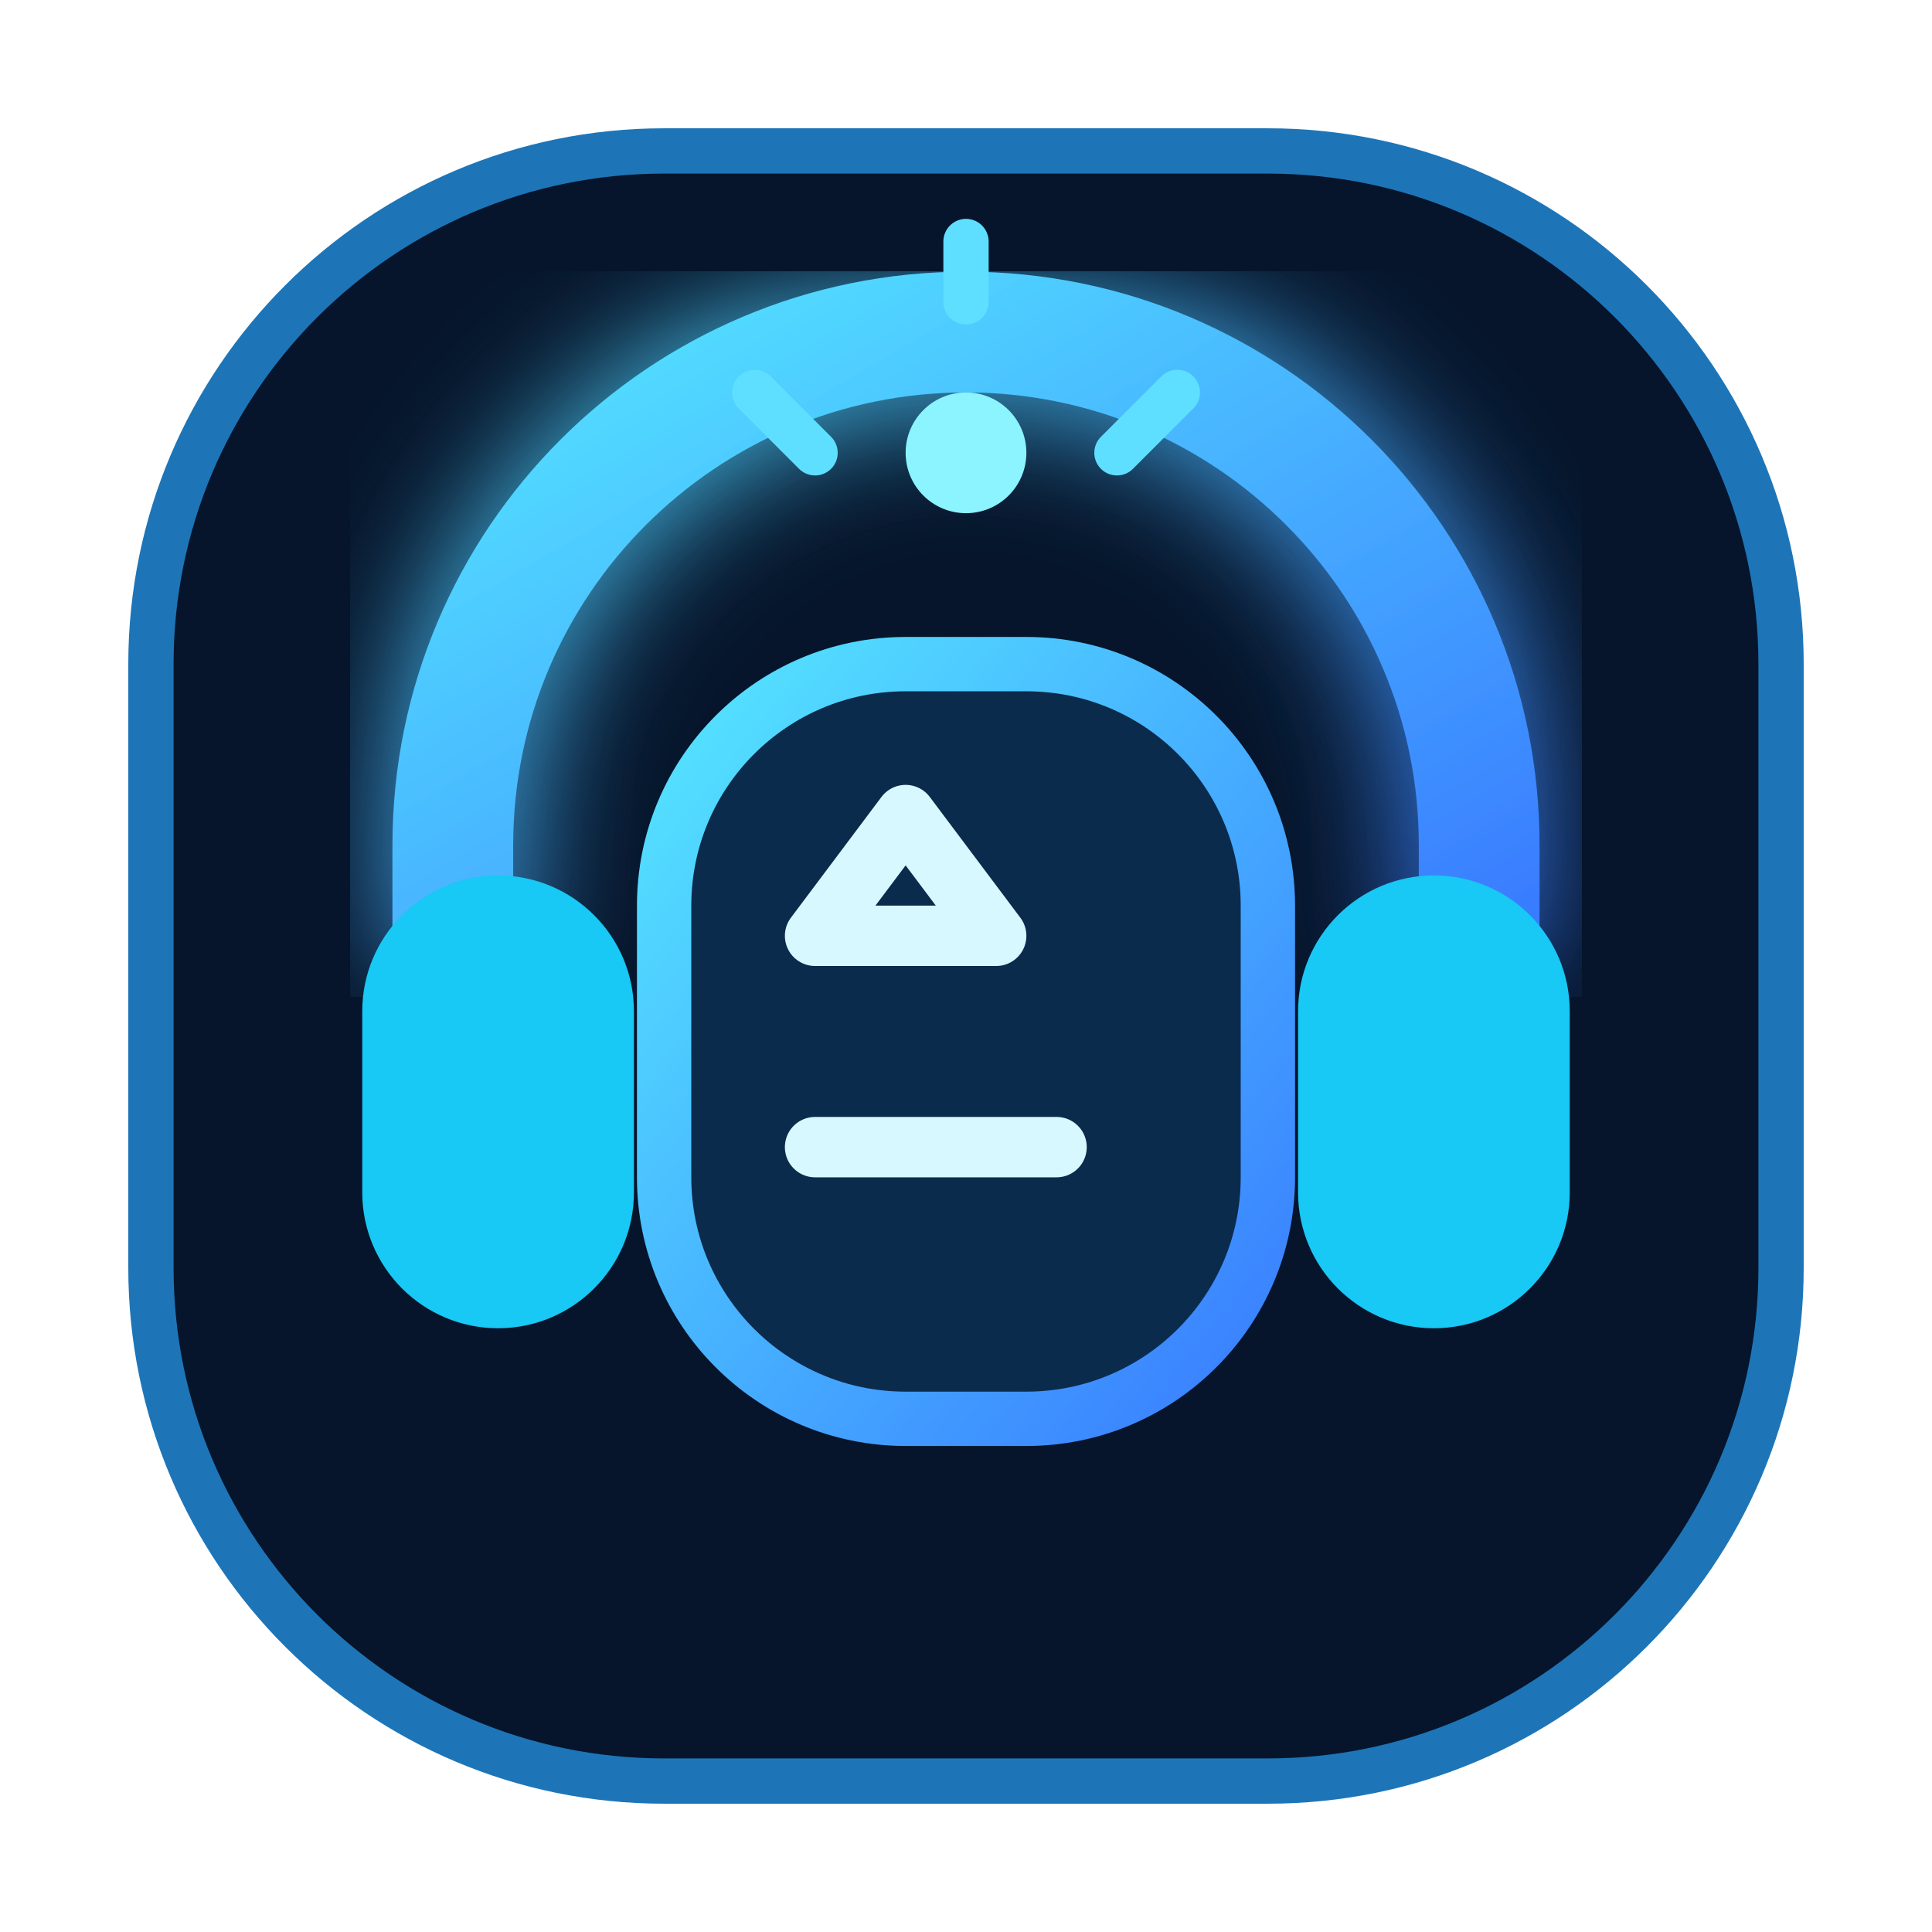
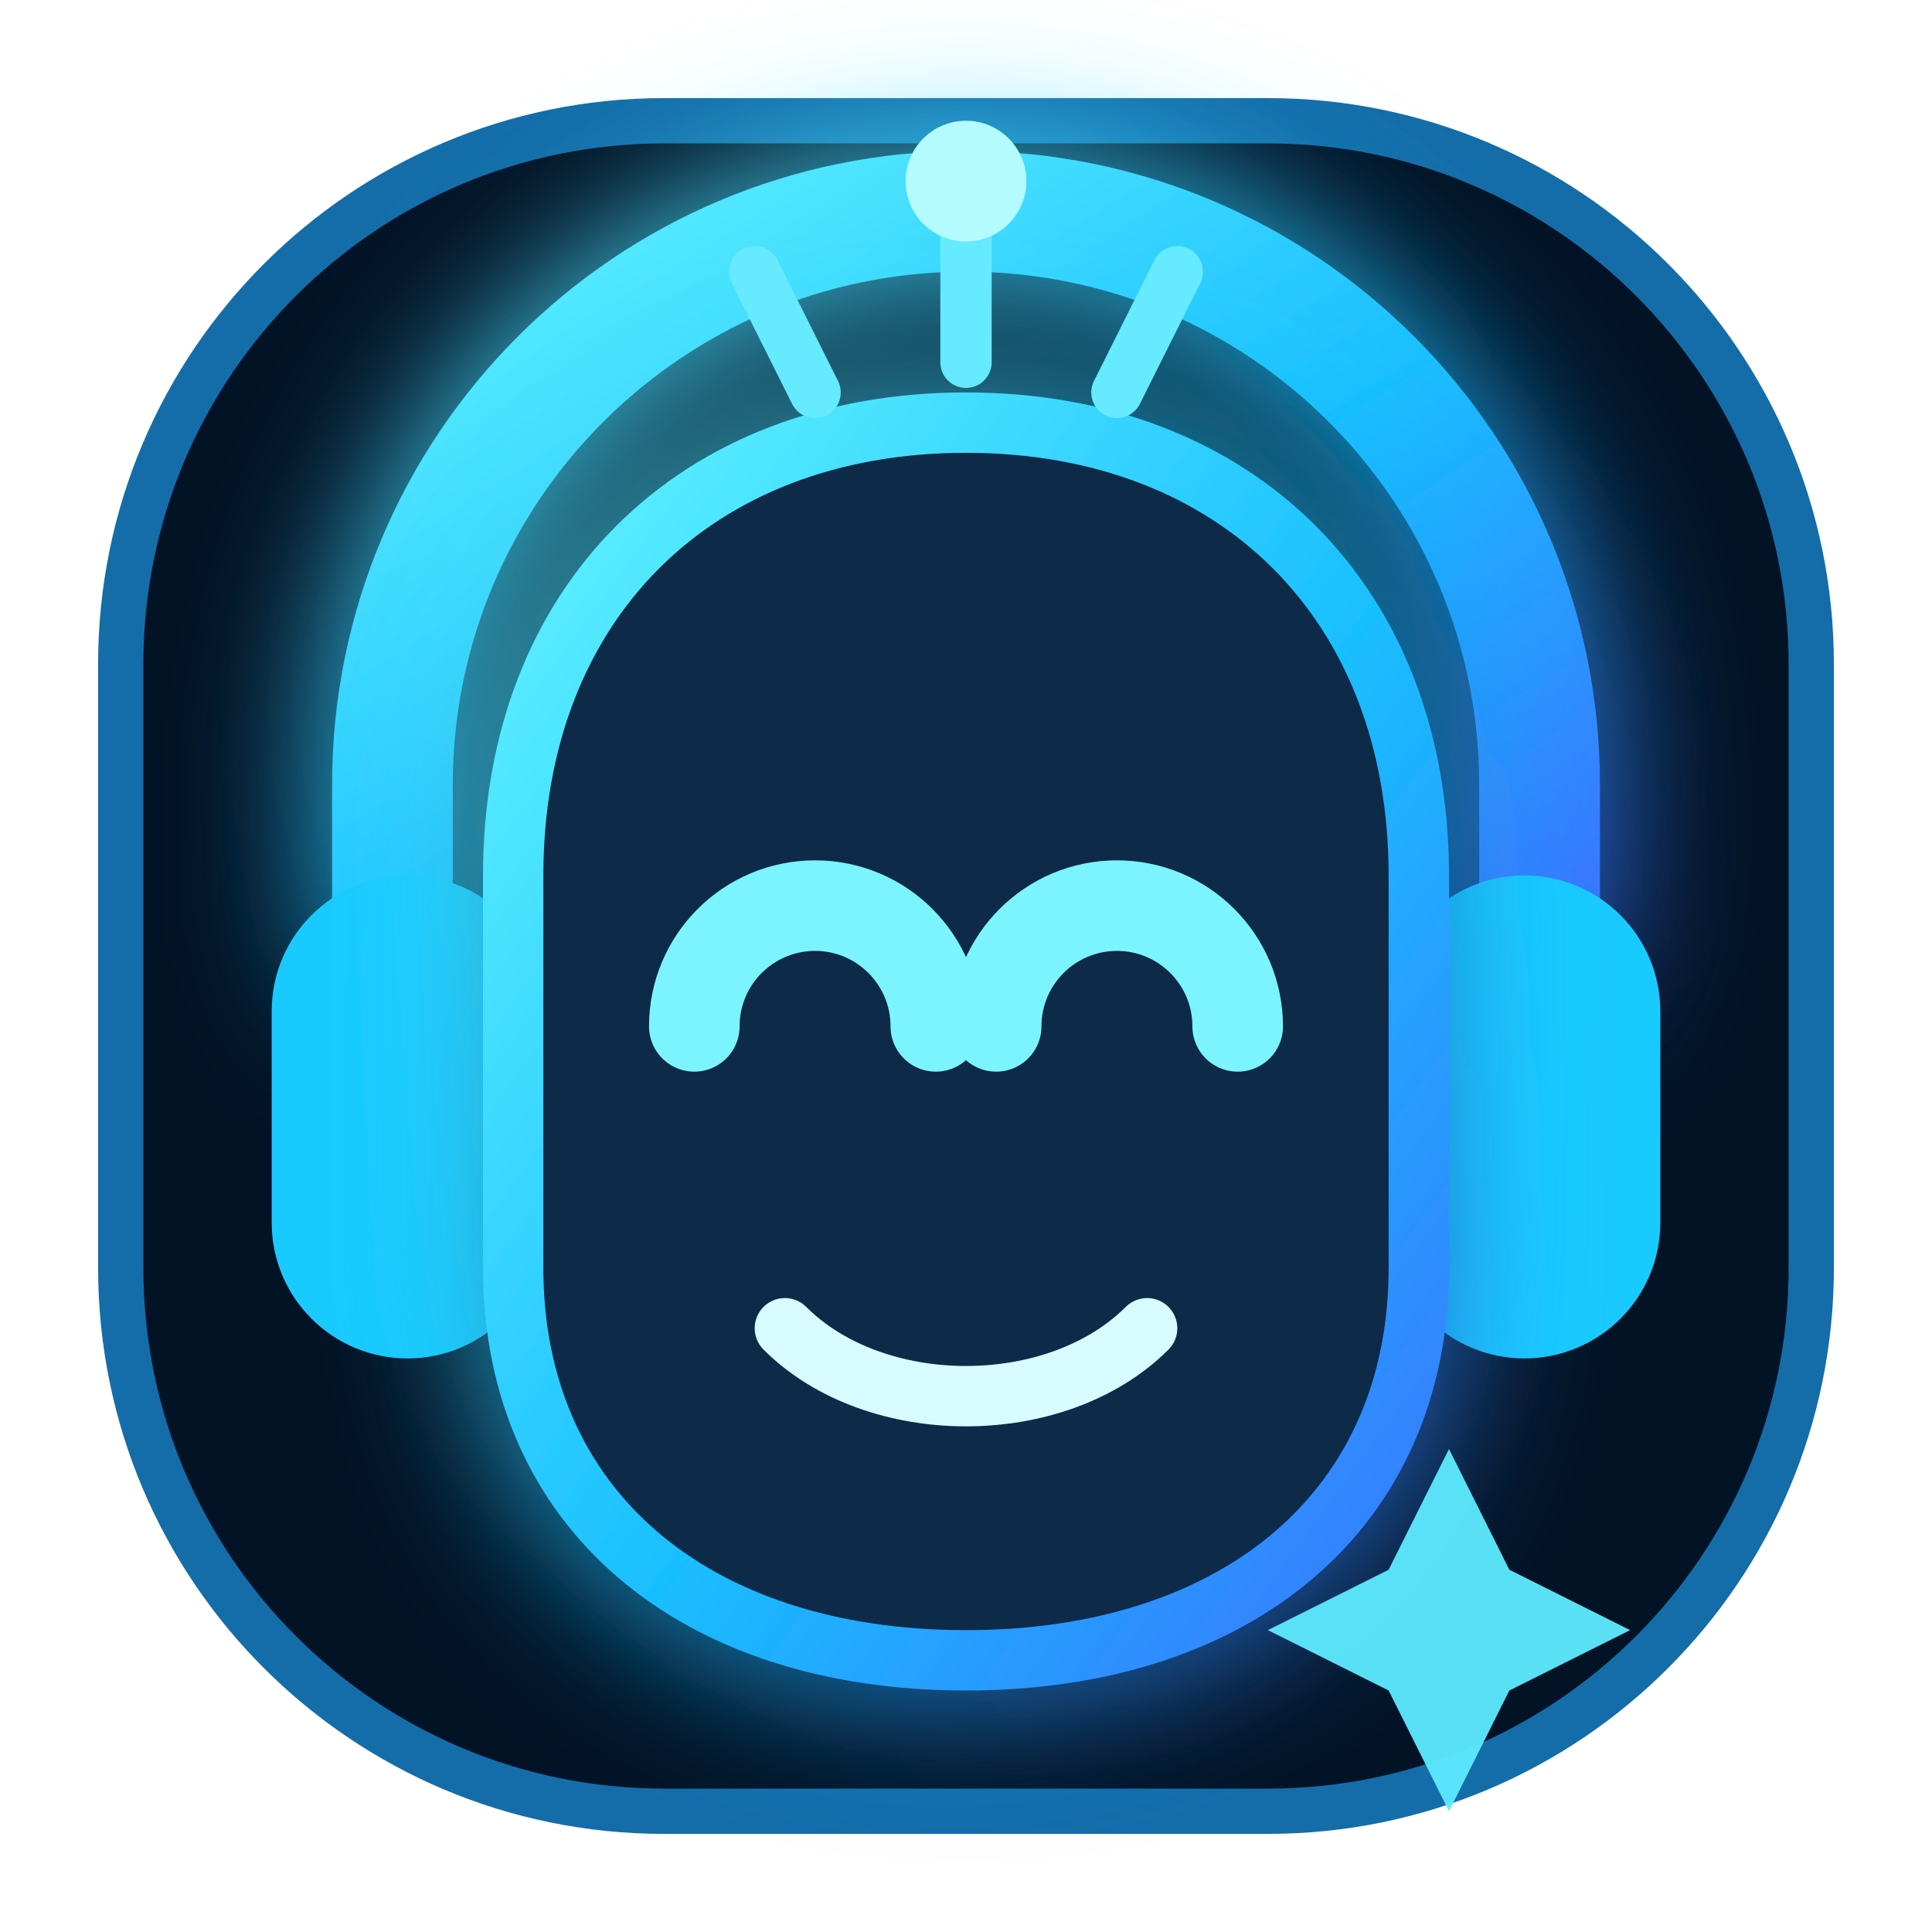
- <svg xmlns="http://www.w3.org/2000/svg" viewBox="0 0 64 64">
+ <svg xmlns="http://www.w3.org/2000/svg" viewBox="0 0 64 64" role="img" aria-label="AI receptionist">
  <defs>
-     <linearGradient id="g" x1="0" y1="0" x2="1" y2="1">
-       <stop stop-color="#55e6ff" />
-       <stop offset="1" stop-color="#397cff" />
+     <linearGradient id="ai" x1="0" y1="0" x2="1" y2="1">
+       <stop offset="0" stop-color="#63f4ff" />
+       <stop offset=".55" stop-color="#19bfff" />
+       <stop offset="1" stop-color="#3975ff" />
    </linearGradient>
-     <filter id="glow">
-       <feGaussianBlur stdDeviation="2.2" result="b" />
+     <filter id="glow" x="-60%" y="-60%" width="220%" height="220%">
+       <feGaussianBlur stdDeviation="2.4" result="blur" />
      <feMerge>
-         <feMergeNode in="b" />
+         <feMergeNode in="blur" />
        <feMergeNode in="SourceGraphic" />
      </feMerge>
    </filter>
  </defs>
-   <rect x="5" y="5" width="54" height="54" rx="17" fill="#06152b" stroke="#1d75b8" stroke-width="1.5" />
-   <path d="M15 31v-3a17 17 0 0 1 34 0v3" fill="none" stroke="url(#g)" stroke-width="4" stroke-linecap="round" filter="url(#glow)" />
-   <rect x="12" y="29" width="9" height="15" rx="4.5" fill="#18c8f5" />
-   <rect x="43" y="29" width="9" height="15" rx="4.5" fill="#18c8f5" />
-   <rect x="22" y="22" width="20" height="25" rx="8" fill="#0b2b4d" stroke="url(#g)" stroke-width="1.8" />
-   <path d="m27 31 3-4 3 4m-6 0h6m-6 7h8" fill="none" stroke="#d8f8ff" stroke-width="2" stroke-linecap="round" stroke-linejoin="round" />
-   <circle cx="32" cy="15" r="2" fill="#8bf4ff" />
-   <path d="M32 10v-2m-5 7-2-2m12 2 2-2" stroke="#5edfff" stroke-width="1.5" stroke-linecap="round" />
+   <rect x="4" y="4" width="56" height="56" rx="18" fill="#031326" stroke="#146da9" stroke-width="1.5" />
+   <path d="M13 31v-5a19 19 0 0 1 38 0v5" fill="none" stroke="url(#ai)" stroke-width="4" stroke-linecap="round" filter="url(#glow)" />
+   <rect x="9" y="29" width="9" height="16" rx="4.5" fill="#19caff" />
+   <rect x="46" y="29" width="9" height="16" rx="4.5" fill="#19caff" />
+   <path d="M17 29c0-9 6-15 15-15s15 6 15 15v13c0 8-6 13-15 13s-15-5-15-13z" fill="#08294a" stroke="url(#ai)" stroke-width="2" filter="url(#glow)" />
+   <path d="M23 34a4 4 0 1 1 8 0m2 0a4 4 0 1 1 8 0" fill="none" stroke="#7cf4ff" stroke-width="3" stroke-linecap="round" />
+   <path d="M26 44c3 3 9 3 12 0" fill="none" stroke="#d8fbff" stroke-width="2" stroke-linecap="round" />
+   <path d="M32 7v5m-7-3 2 4m12-4-2 4" stroke="#65eaff" stroke-width="1.7" stroke-linecap="round" />
+   <circle cx="32" cy="6" r="2" fill="#b4fbff" />
+   <path d="M48 48l2 4 4 2-4 2-2 4-2-4-4-2 4-2z" fill="#5deaff" opacity=".95" />
</svg>
